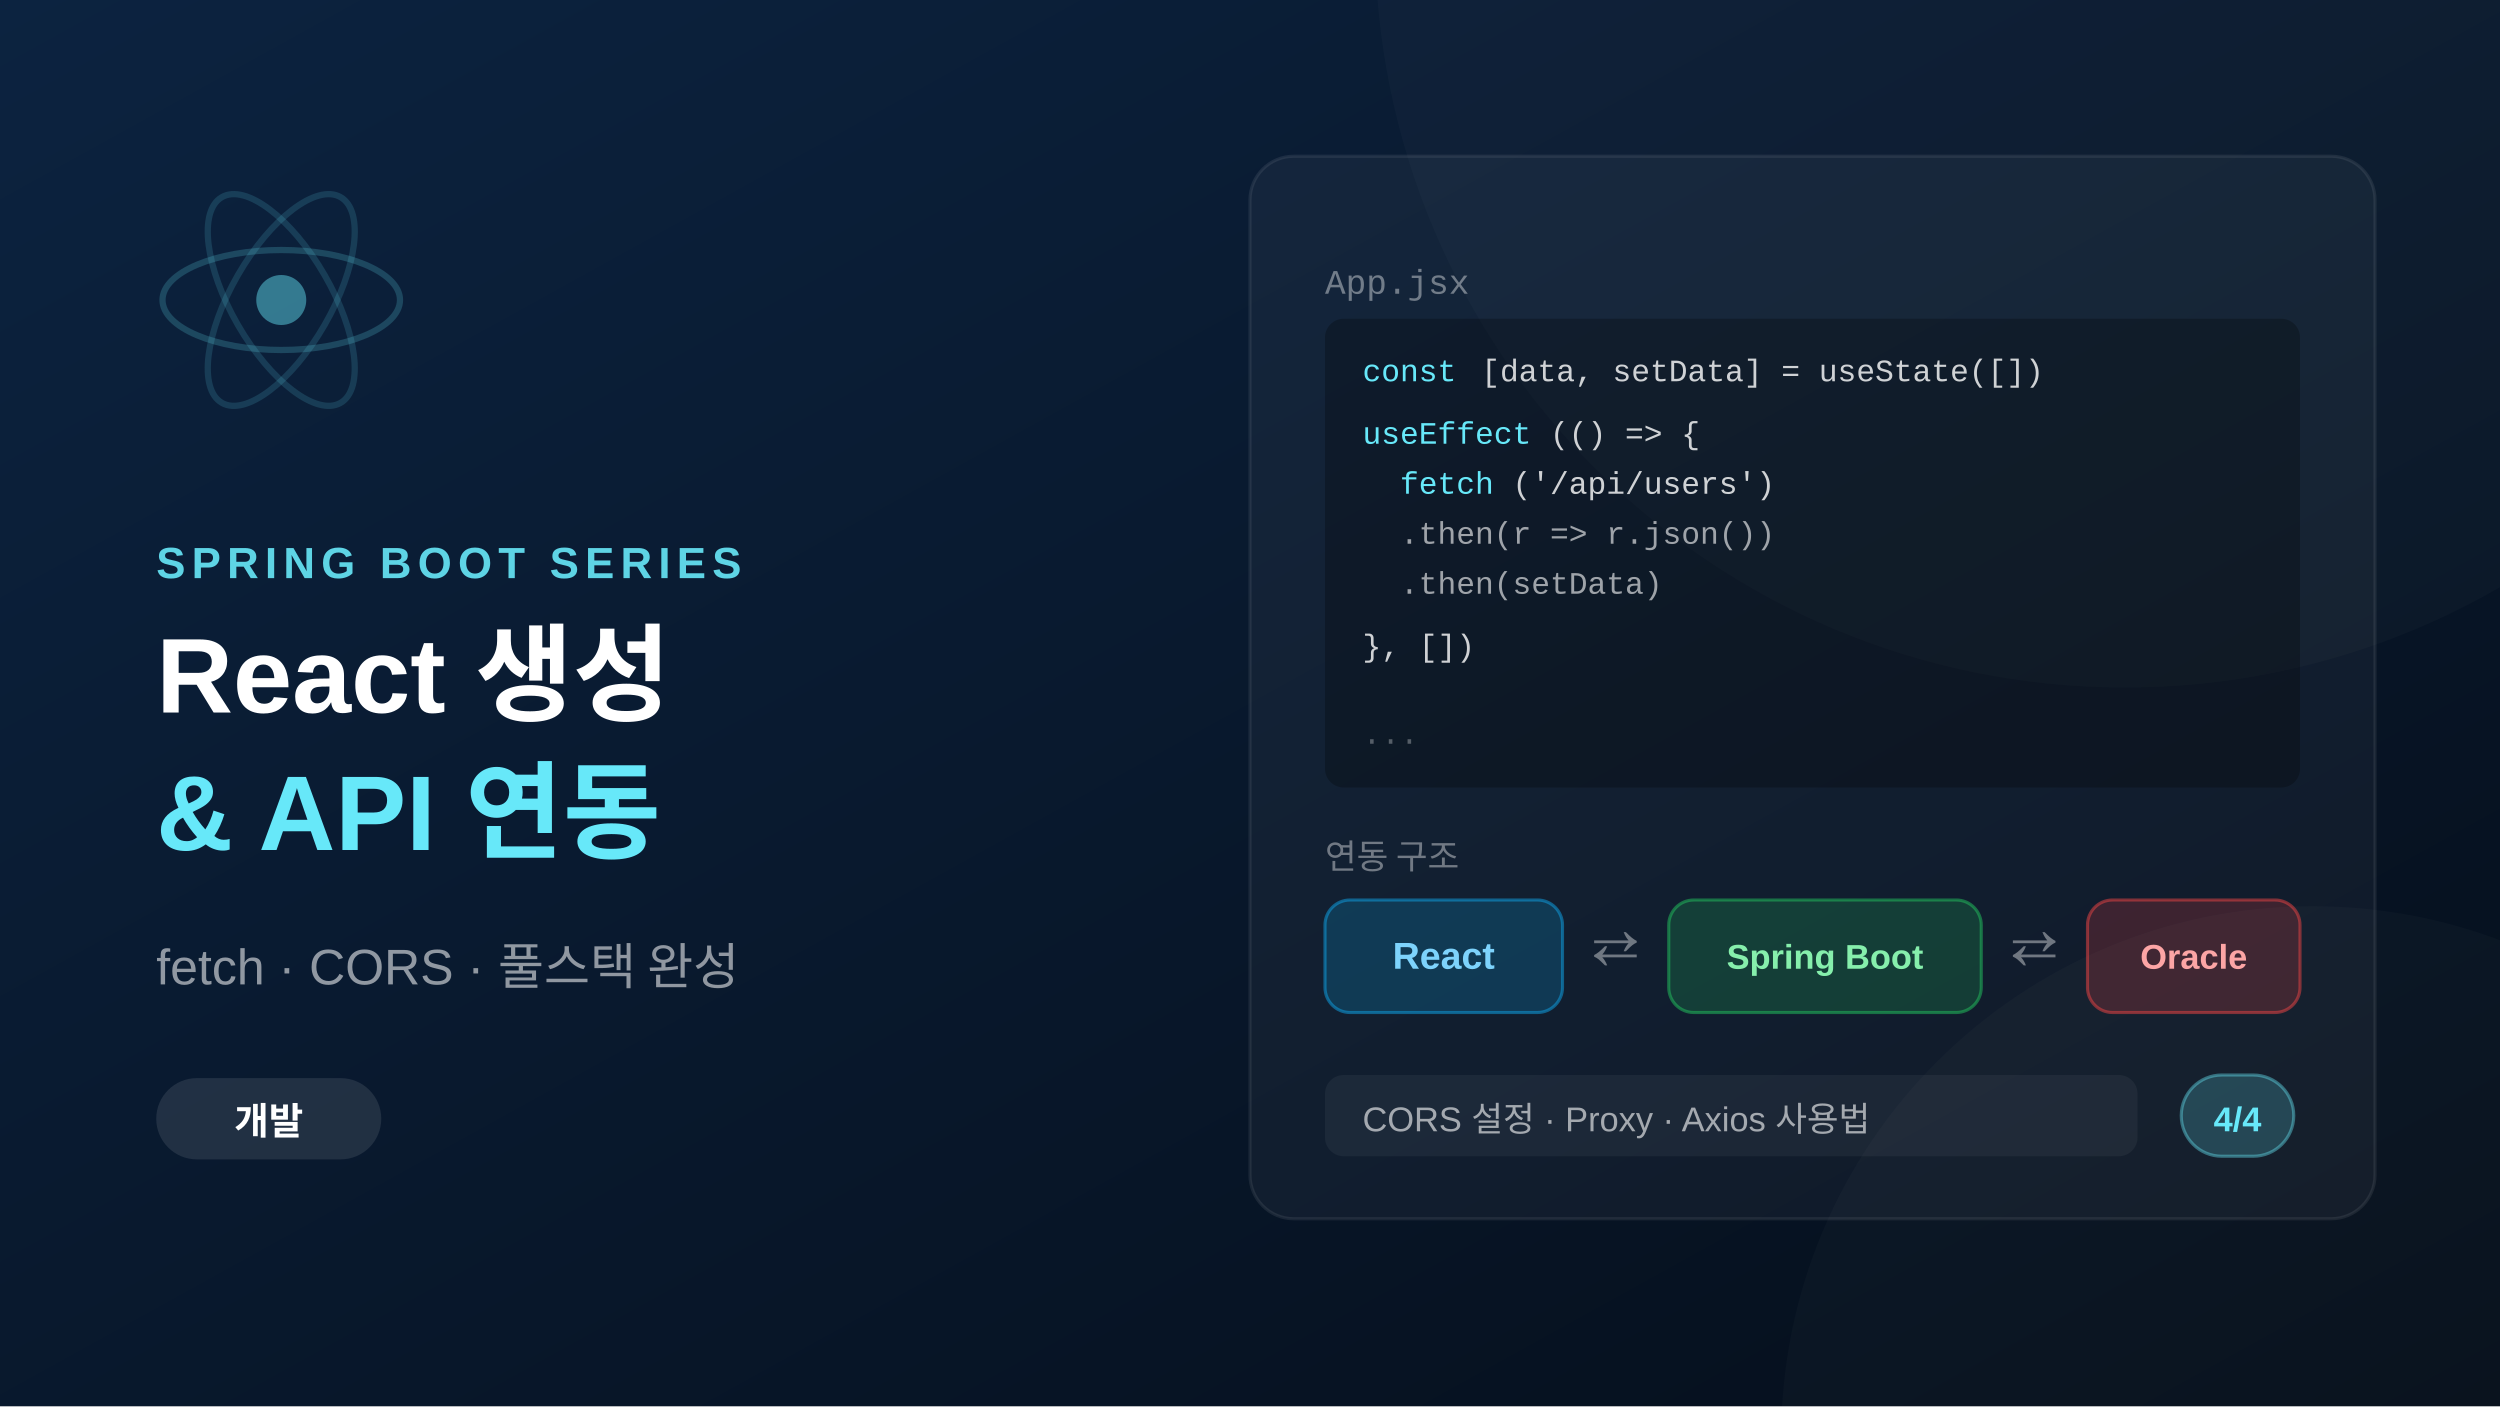
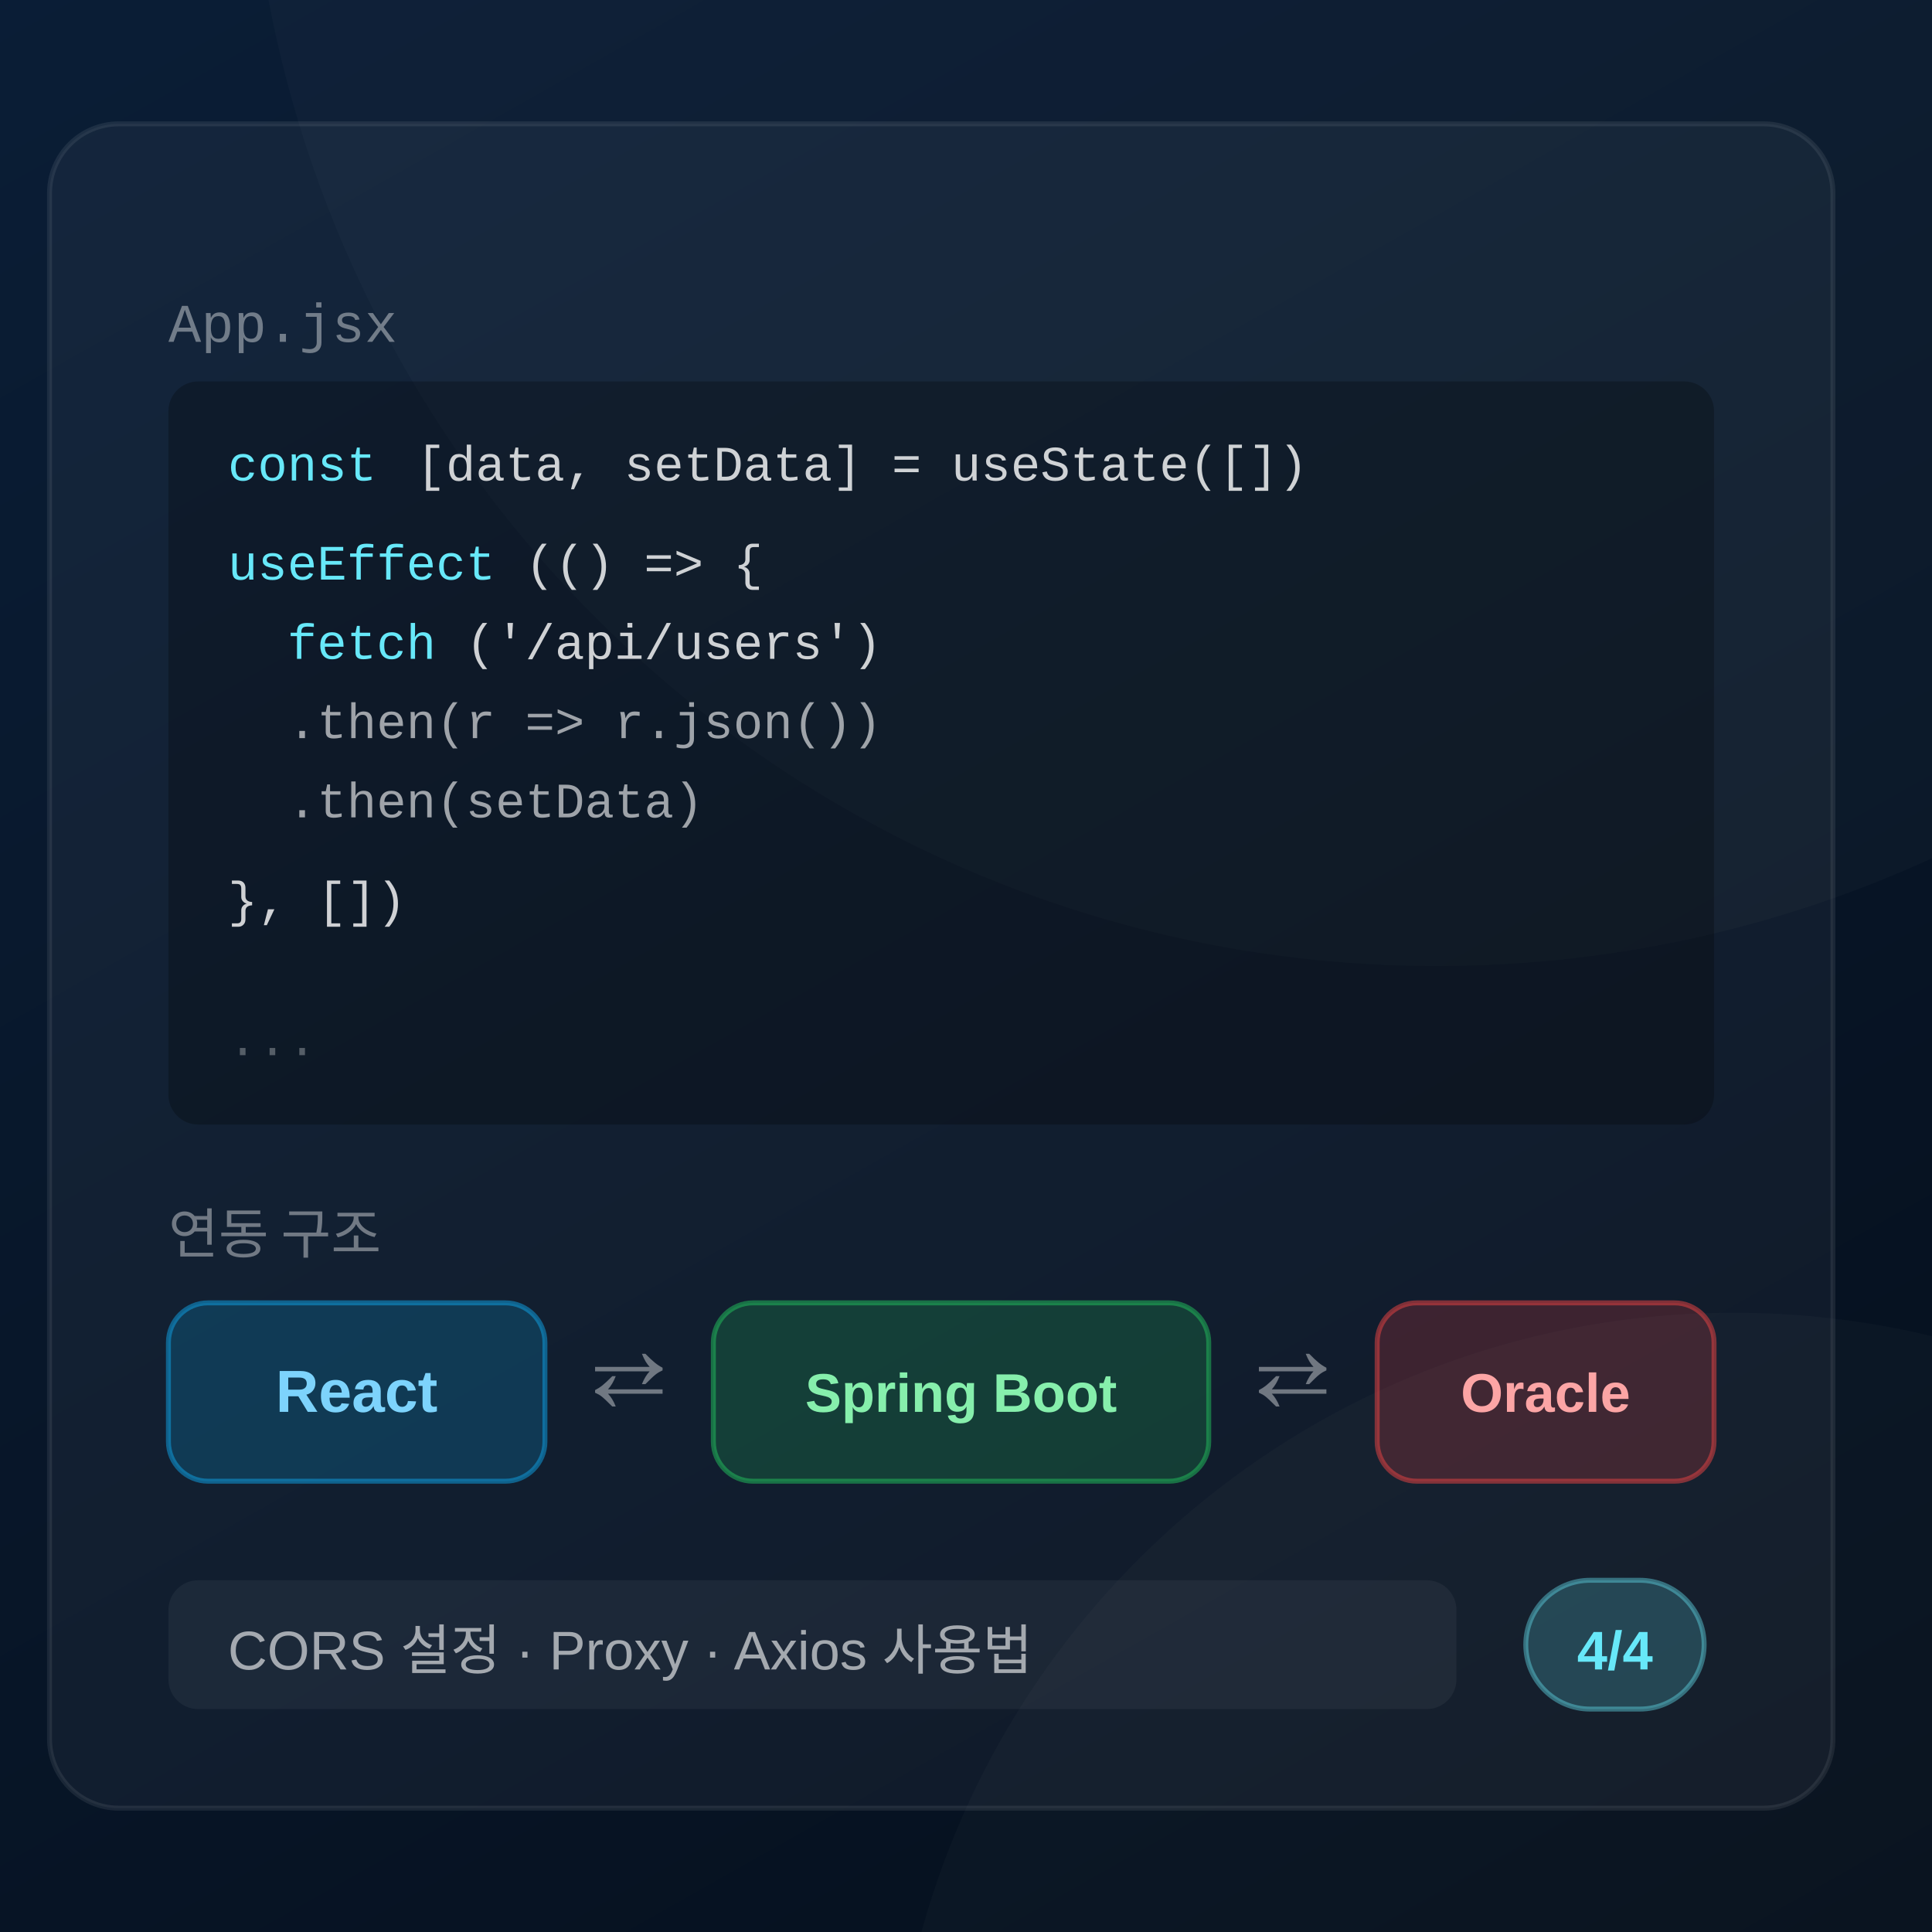
- <svg xmlns="http://www.w3.org/2000/svg" width="800" height="450" viewBox="0 0 800 450">
+ <svg xmlns="http://www.w3.org/2000/svg" width="390" height="390" viewBox="390 25 390 390">
  <defs>
    <linearGradient id="bg" x1="0%" y1="0%" x2="100%" y2="100%">
      <stop offset="0%" style="stop-color:#0c2340" />
      <stop offset="100%" style="stop-color:#050e1a" />
    </linearGradient>
  </defs>
  <rect width="800" height="450" fill="url(#bg)" />
  <circle cx="680" cy="-20" r="240" fill="white" fill-opacity="0.02" />
  <circle cx="740" cy="460" r="170" fill="white" fill-opacity="0.02" />
  <g transform="translate(400, 50)">
    <rect width="360" height="340" rx="14" fill="white" fill-opacity="0.04" stroke="white" stroke-opacity="0.08" stroke-width="1" />
    <text x="24" y="44" font-family="'Courier New', monospace" font-size="11" fill="white" fill-opacity="0.4">App.jsx</text>
    <rect x="24" y="52" width="312" height="150" rx="6" fill="black" fill-opacity="0.25" />
    <text x="36" y="72" font-family="'Courier New', monospace" font-size="10" fill="#67e8f9">const</text>
    <text x="74" y="72" font-family="'Courier New', monospace" font-size="10" fill="white" fill-opacity="0.8"> [data, setData] = useState([])</text>
    <text x="36" y="92" font-family="'Courier New', monospace" font-size="10" fill="#67e8f9">useEffect</text>
    <text x="96" y="92" font-family="'Courier New', monospace" font-size="10" fill="white" fill-opacity="0.8">(() =&gt; {</text>
    <text x="48" y="108" font-family="'Courier New', monospace" font-size="10" fill="#67e8f9">  fetch</text>
    <text x="84" y="108" font-family="'Courier New', monospace" font-size="10" fill="white" fill-opacity="0.8">('/api/users')</text>
    <text x="48" y="124" font-family="'Courier New', monospace" font-size="10" fill="white" fill-opacity="0.6">    .then(r =&gt; r.json())</text>
    <text x="48" y="140" font-family="'Courier New', monospace" font-size="10" fill="white" fill-opacity="0.6">    .then(setData)</text>
    <text x="36" y="160" font-family="'Courier New', monospace" font-size="10" fill="white" fill-opacity="0.8">}, [])</text>
    <text x="36" y="188" font-family="'Courier New', monospace" font-size="10" fill="white" fill-opacity="0.3">  ...</text>
    <text x="24" y="228" font-family="'Segoe UI', Arial" font-size="11" fill="white" fill-opacity="0.4">연동 구조</text>
    <rect x="24" y="238" width="76" height="36" rx="8" fill="#0ea5e9" fill-opacity="0.2" stroke="#0ea5e9" stroke-opacity="0.5" stroke-width="1" />
    <text x="62" y="260" font-family="'Segoe UI', Arial" font-size="12" font-weight="700" fill="#7dd3fc" text-anchor="middle">React</text>
    <text x="108" y="260" font-family="Arial" font-size="18" fill="white" fill-opacity="0.4">⇄</text>
    <rect x="134" y="238" width="100" height="36" rx="8" fill="#22c55e" fill-opacity="0.2" stroke="#22c55e" stroke-opacity="0.5" stroke-width="1" />
    <text x="184" y="260" font-family="'Segoe UI', Arial" font-size="11" font-weight="700" fill="#86efac" text-anchor="middle">Spring Boot</text>
    <text x="242" y="260" font-family="Arial" font-size="18" fill="white" fill-opacity="0.4">⇄</text>
    <rect x="268" y="238" width="68" height="36" rx="8" fill="#ef4444" fill-opacity="0.2" stroke="#ef4444" stroke-opacity="0.5" stroke-width="1" />
    <text x="302" y="260" font-family="'Segoe UI', Arial" font-size="11" font-weight="700" fill="#fca5a5" text-anchor="middle">Oracle</text>
    <rect x="24" y="294" width="260" height="26" rx="6" fill="white" fill-opacity="0.05" />
    <text x="36" y="312" font-family="'Segoe UI', Arial" font-size="11" fill="white" fill-opacity="0.6">CORS 설정 · Proxy · Axios 사용법</text>
    <rect x="298" y="294" width="36" height="26" rx="13" fill="#67e8f9" fill-opacity="0.2" stroke="#67e8f9" stroke-opacity="0.4" stroke-width="1" />
    <text x="316" y="312" font-family="'Segoe UI', Arial" font-size="11" font-weight="700" fill="#67e8f9" text-anchor="middle">4/4</text>
  </g>
  <g transform="translate(46, 52)">
    <circle cx="44" cy="44" r="8" fill="#67e8f9" fill-opacity="0.45" />
    <ellipse cx="44" cy="44" rx="38" ry="16" fill="none" stroke="#67e8f9" stroke-opacity="0.2" stroke-width="2" transform="rotate(0, 44, 44)" />
    <ellipse cx="44" cy="44" rx="38" ry="16" fill="none" stroke="#67e8f9" stroke-opacity="0.15" stroke-width="2" transform="rotate(60, 44, 44)" />
    <ellipse cx="44" cy="44" rx="38" ry="16" fill="none" stroke="#67e8f9" stroke-opacity="0.15" stroke-width="2" transform="rotate(120, 44, 44)" />
  </g>
  <text x="50" y="185" font-family="'Segoe UI', Arial, sans-serif" font-size="14" font-weight="600" fill="#67e8f9" fill-opacity="0.9" letter-spacing="2">SPRING BOOT SERIES</text>
  <text x="50" y="228" font-family="'Segoe UI', Arial, sans-serif" font-size="34" font-weight="800" fill="white">React 생성</text>
  <text x="50" y="272" font-family="'Segoe UI', Arial, sans-serif" font-size="34" font-weight="800" fill="#67e8f9">&amp; API 연동</text>
  <text x="50" y="315" font-family="'Segoe UI', Arial, sans-serif" font-size="16" fill="white" fill-opacity="0.55">fetch · CORS · 풀스택 완성</text>
  <rect x="50" y="345" width="72" height="26" rx="13" fill="white" fill-opacity="0.1" />
  <text x="86" y="363" font-family="'Segoe UI', Arial, sans-serif" font-size="12" font-weight="600" fill="white" text-anchor="middle">개발</text>
</svg>
